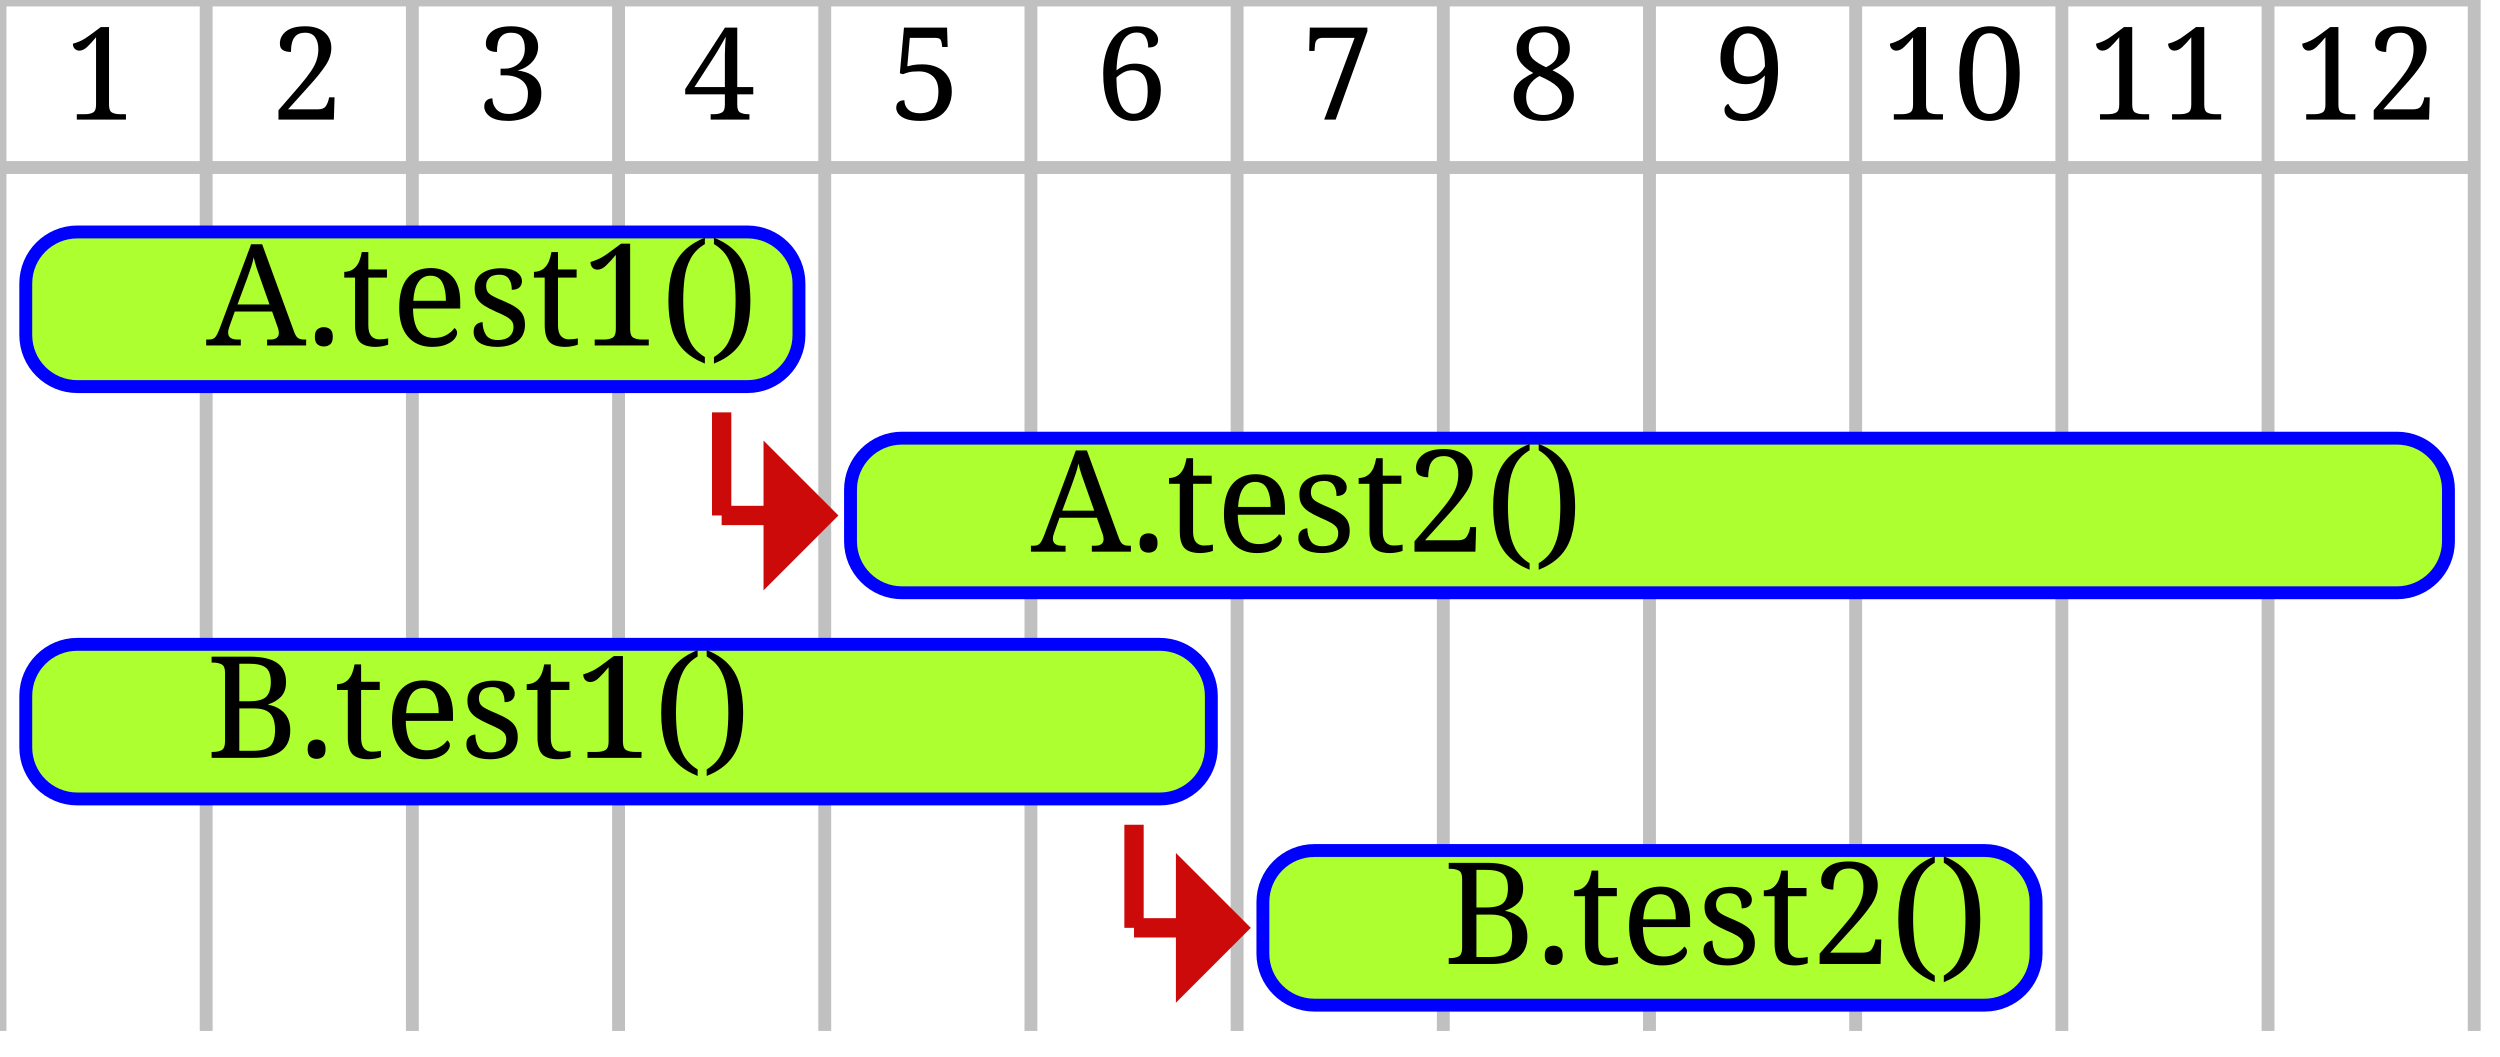
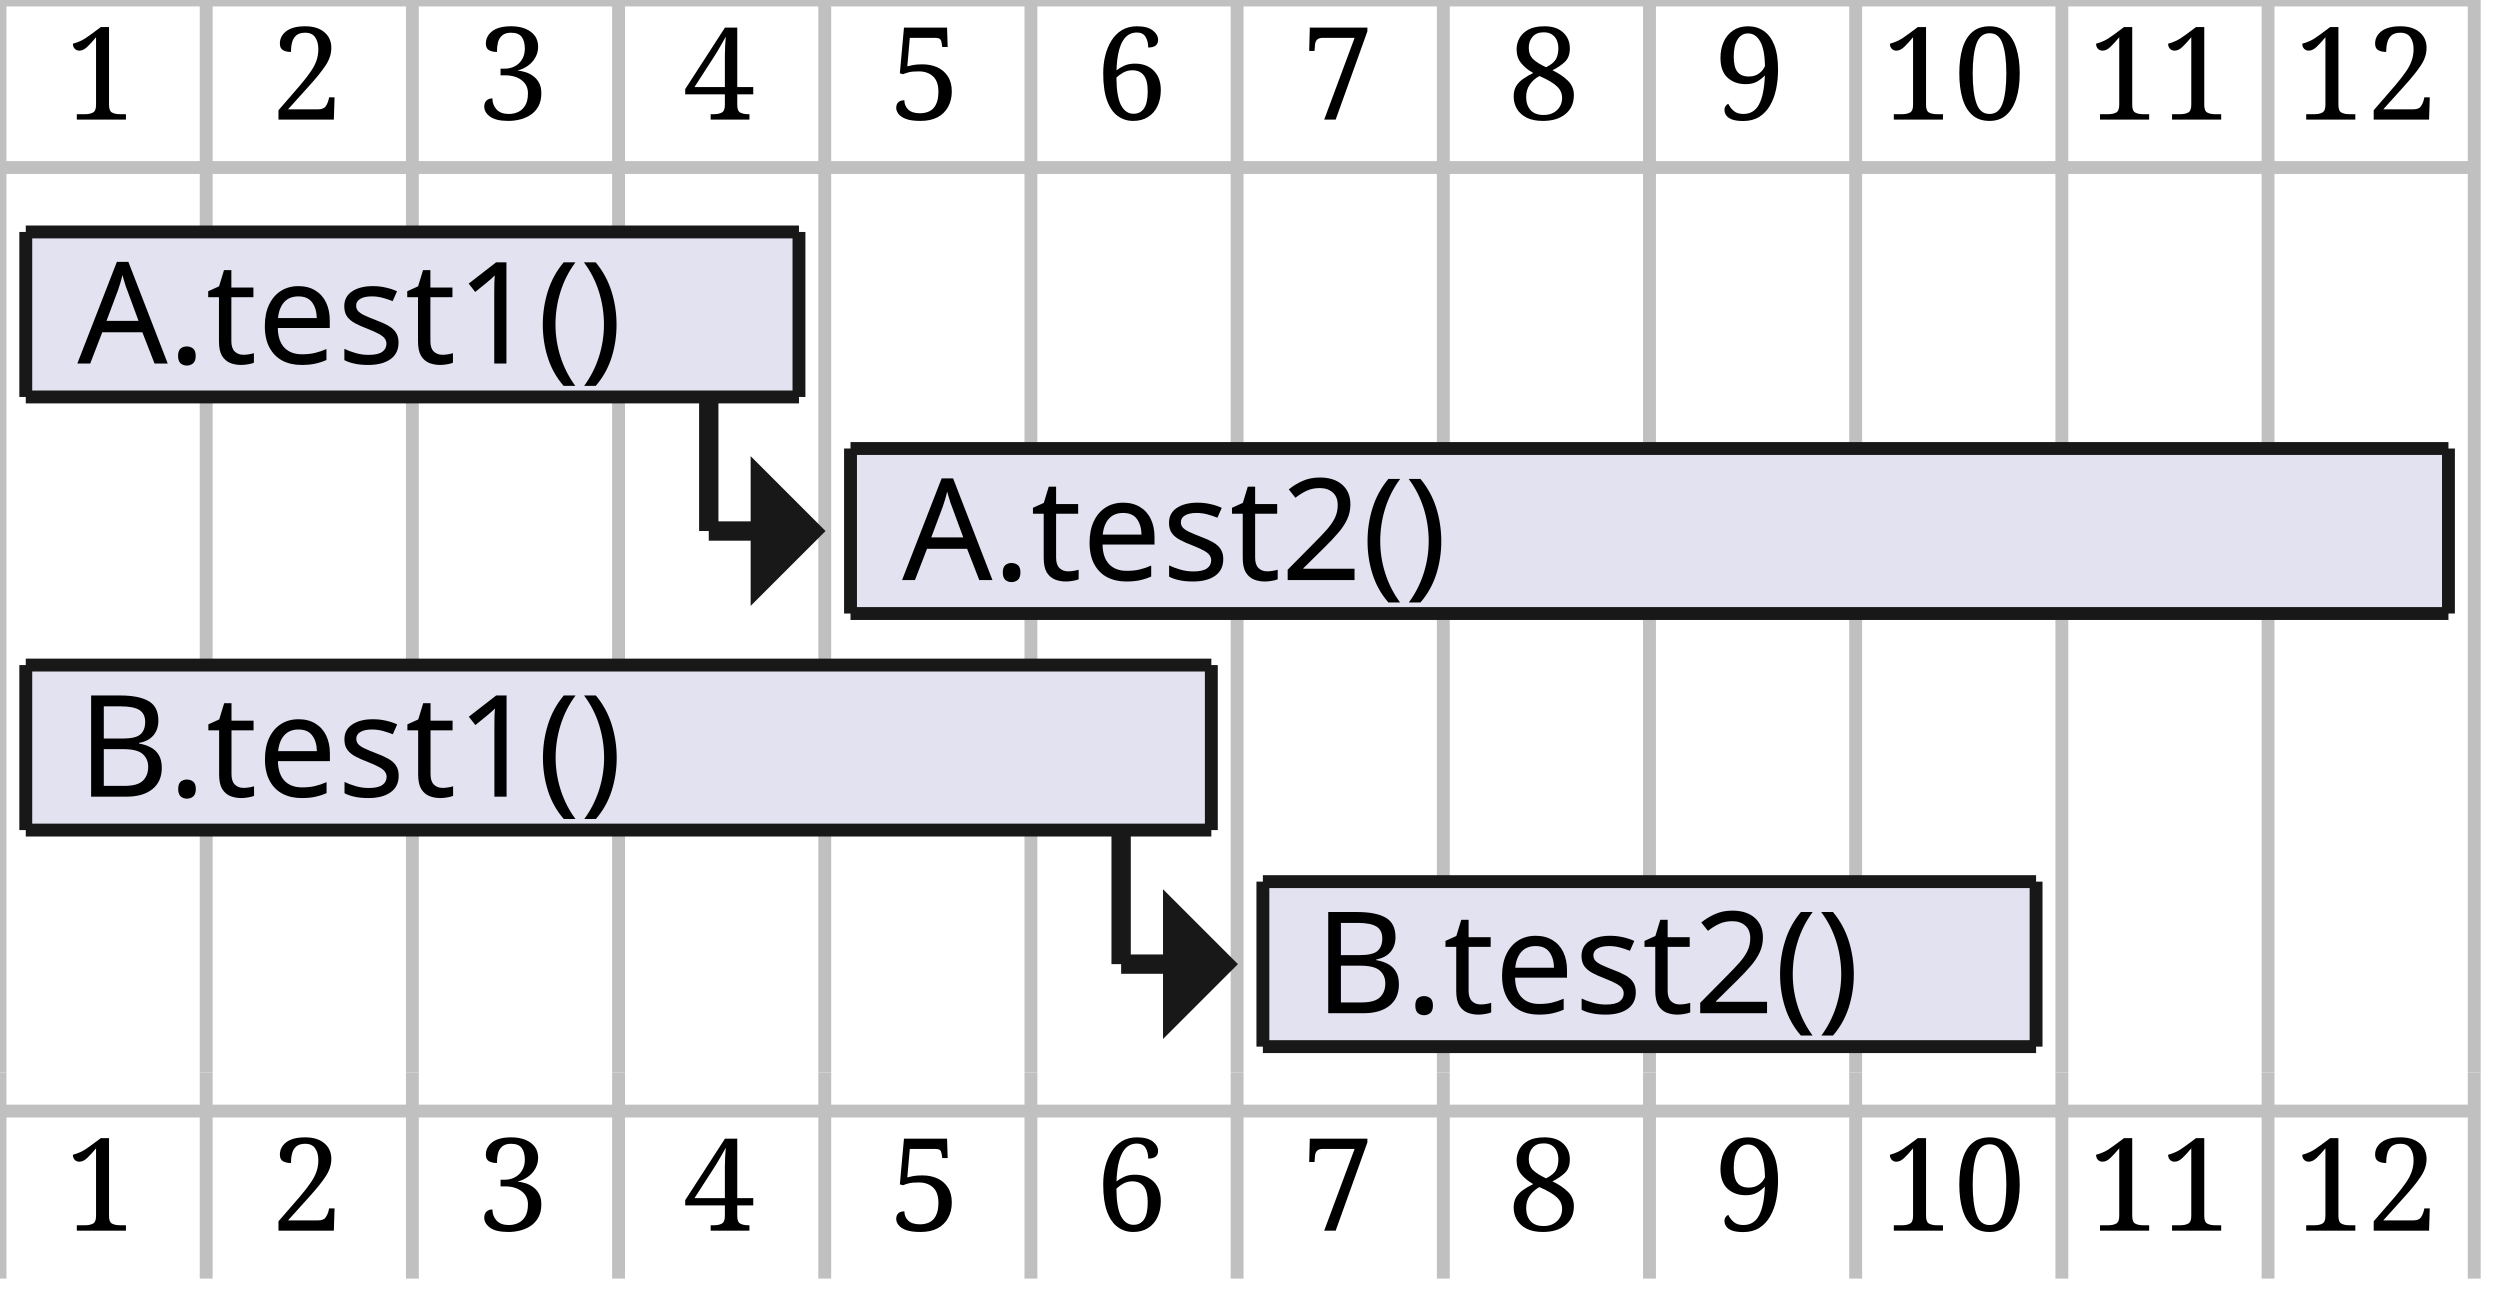
- <svg xmlns="http://www.w3.org/2000/svg" contentScriptType="application/ecmascript" contentStyleType="text/css" height="164px" preserveAspectRatio="none" style="width:388px;height:164px;" version="1.1" viewBox="0 0 388 164" width="388px" zoomAndPan="magnify">
+ <svg xmlns="http://www.w3.org/2000/svg" contentStyleType="text/css" height="202px" preserveAspectRatio="none" style="width:388px;height:202px;background:#FFFFFF;" version="1.1" viewBox="0 0 388 202" width="388px" zoomAndPan="magnify">
  <defs />
  <g>
-     <text fill="#000000" font-family="Serif" font-size="20" lengthAdjust="spacingAndGlyphs" textLength="12" x="10" y="18.564">
-       1
-     </text>
-     <line style="stroke: #C0C0C0; stroke-width: 2.0;" x1="0" x2="0" y1="0" y2="160" />
-     <text fill="#000000" font-family="Serif" font-size="20" lengthAdjust="spacingAndGlyphs" textLength="12" x="42" y="18.564">
-       2
-     </text>
-     <line style="stroke: #C0C0C0; stroke-width: 2.0;" x1="32" x2="32" y1="0" y2="160" />
-     <text fill="#000000" font-family="Serif" font-size="20" lengthAdjust="spacingAndGlyphs" textLength="12" x="74" y="18.564">
-       3
-     </text>
-     <line style="stroke: #C0C0C0; stroke-width: 2.0;" x1="64" x2="64" y1="0" y2="160" />
-     <text fill="#000000" font-family="Serif" font-size="20" lengthAdjust="spacingAndGlyphs" textLength="12" x="106" y="18.564">
-       4
-     </text>
-     <line style="stroke: #C0C0C0; stroke-width: 2.0;" x1="96" x2="96" y1="0" y2="160" />
-     <text fill="#000000" font-family="Serif" font-size="20" lengthAdjust="spacingAndGlyphs" textLength="12" x="138" y="18.564">
-       5
-     </text>
-     <line style="stroke: #C0C0C0; stroke-width: 2.0;" x1="128" x2="128" y1="0" y2="160" />
-     <text fill="#000000" font-family="Serif" font-size="20" lengthAdjust="spacingAndGlyphs" textLength="12" x="170" y="18.564">
-       6
-     </text>
-     <line style="stroke: #C0C0C0; stroke-width: 2.0;" x1="160" x2="160" y1="0" y2="160" />
-     <text fill="#000000" font-family="Serif" font-size="20" lengthAdjust="spacingAndGlyphs" textLength="12" x="202" y="18.564">
-       7
-     </text>
-     <line style="stroke: #C0C0C0; stroke-width: 2.0;" x1="192" x2="192" y1="0" y2="160" />
-     <text fill="#000000" font-family="Serif" font-size="20" lengthAdjust="spacingAndGlyphs" textLength="12" x="234" y="18.564">
-       8
-     </text>
-     <line style="stroke: #C0C0C0; stroke-width: 2.0;" x1="224" x2="224" y1="0" y2="160" />
-     <text fill="#000000" font-family="Serif" font-size="20" lengthAdjust="spacingAndGlyphs" textLength="12" x="266" y="18.564">
-       9
-     </text>
-     <line style="stroke: #C0C0C0; stroke-width: 2.0;" x1="256" x2="256" y1="0" y2="160" />
-     <text fill="#000000" font-family="Serif" font-size="20" lengthAdjust="spacingAndGlyphs" textLength="24" x="292" y="18.564">
-       10
-     </text>
-     <line style="stroke: #C0C0C0; stroke-width: 2.0;" x1="288" x2="288" y1="0" y2="160" />
-     <text fill="#000000" font-family="Serif" font-size="20" lengthAdjust="spacingAndGlyphs" textLength="24" x="324" y="18.564">
-       11
-     </text>
-     <line style="stroke: #C0C0C0; stroke-width: 2.0;" x1="320" x2="320" y1="0" y2="160" />
-     <text fill="#000000" font-family="Serif" font-size="20" lengthAdjust="spacingAndGlyphs" textLength="24" x="356" y="18.564">
-       12
-     </text>
-     <line style="stroke: #C0C0C0; stroke-width: 2.0;" x1="352" x2="352" y1="0" y2="160" />
-     <line style="stroke: #C0C0C0; stroke-width: 2.0;" x1="384" x2="384" y1="0" y2="160" />
-     <line style="stroke: #C0C0C0; stroke-width: 2.0;" x1="0" x2="384" y1="0" y2="0" />
-     <line style="stroke: #C0C0C0; stroke-width: 2.0;" x1="0" x2="384" y1="26" y2="26" />
-     <line style="stroke: #CD0A0A; stroke-width: 3.0;" x1="112" x2="112" y1="64" y2="80" />
-     <line style="stroke: #CD0A0A; stroke-width: 3.0;" x1="112" x2="128" y1="80" y2="80" />
-     <polygon fill="#CD0A0A" points="120,72,120,80,120,88,128,80" style="stroke: #CD0A0A; stroke-width: 3.0;" />
-     <line style="stroke: #CD0A0A; stroke-width: 3.0;" x1="176" x2="176" y1="128" y2="144" />
-     <line style="stroke: #CD0A0A; stroke-width: 3.0;" x1="176" x2="192" y1="144" y2="144" />
-     <polygon fill="#CD0A0A" points="184,136,184,144,184,152,192,144" style="stroke: #CD0A0A; stroke-width: 3.0;" />
-     <rect fill="#ADFF2F" height="24" rx="8" ry="8" style="stroke: #0000FF; stroke-width: 2.0;" width="120" x="4" y="36" />
-     <rect fill="#ADFF2F" height="24" rx="8" ry="8" style="stroke: #0000FF; stroke-width: 2.0;" width="248" x="132" y="68" />
-     <rect fill="#ADFF2F" height="24" rx="8" ry="8" style="stroke: #0000FF; stroke-width: 2.0;" width="184" x="4" y="100" />
-     <rect fill="#ADFF2F" height="24" rx="8" ry="8" style="stroke: #0000FF; stroke-width: 2.0;" width="120" x="196" y="132" />
-     <text fill="#000000" font-family="Serif" font-size="22" lengthAdjust="spacingAndGlyphs" textLength="94" x="32" y="53.616">
-       A.test1()
-     </text>
-     <text fill="#000000" font-family="Serif" font-size="22" lengthAdjust="spacingAndGlyphs" textLength="94" x="160" y="85.616">
-       A.test2()
-     </text>
-     <text fill="#000000" font-family="Serif" font-size="22" lengthAdjust="spacingAndGlyphs" textLength="94" x="32" y="117.616">
-       B.test1()
-     </text>
-     <text fill="#000000" font-family="Serif" font-size="22" lengthAdjust="spacingAndGlyphs" textLength="94" x="224" y="149.616">
-       B.test2()
-     </text>
+     <line style="stroke:#C0C0C0;stroke-width:2.0;" x1="0" x2="0" y1="0" y2="166.438" />
+     <line style="stroke:#C0C0C0;stroke-width:2.0;" x1="32" x2="32" y1="0" y2="166.438" />
+     <line style="stroke:#C0C0C0;stroke-width:2.0;" x1="64" x2="64" y1="0" y2="166.438" />
+     <line style="stroke:#C0C0C0;stroke-width:2.0;" x1="96" x2="96" y1="0" y2="166.438" />
+     <line style="stroke:#C0C0C0;stroke-width:2.0;" x1="128" x2="128" y1="0" y2="166.438" />
+     <line style="stroke:#C0C0C0;stroke-width:2.0;" x1="160" x2="160" y1="0" y2="166.438" />
+     <line style="stroke:#C0C0C0;stroke-width:2.0;" x1="192" x2="192" y1="0" y2="166.438" />
+     <line style="stroke:#C0C0C0;stroke-width:2.0;" x1="224" x2="224" y1="0" y2="166.438" />
+     <line style="stroke:#C0C0C0;stroke-width:2.0;" x1="256" x2="256" y1="0" y2="166.438" />
+     <line style="stroke:#C0C0C0;stroke-width:2.0;" x1="288" x2="288" y1="0" y2="166.438" />
+     <line style="stroke:#C0C0C0;stroke-width:2.0;" x1="320" x2="320" y1="0" y2="166.438" />
+     <line style="stroke:#C0C0C0;stroke-width:2.0;" x1="352" x2="352" y1="0" y2="166.438" />
+     <line style="stroke:#C0C0C0;stroke-width:2.0;" x1="384" x2="384" y1="0" y2="166.438" />
+     <text fill="#000000" font-family="Serif" font-size="20" lengthAdjust="spacing" textLength="12" x="10" y="18.564">1</text>
+     <text fill="#000000" font-family="Serif" font-size="20" lengthAdjust="spacing" textLength="12" x="42" y="18.564">2</text>
+     <text fill="#000000" font-family="Serif" font-size="20" lengthAdjust="spacing" textLength="12" x="74" y="18.564">3</text>
+     <text fill="#000000" font-family="Serif" font-size="20" lengthAdjust="spacing" textLength="12" x="106" y="18.564">4</text>
+     <text fill="#000000" font-family="Serif" font-size="20" lengthAdjust="spacing" textLength="12" x="138" y="18.564">5</text>
+     <text fill="#000000" font-family="Serif" font-size="20" lengthAdjust="spacing" textLength="12" x="170" y="18.564">6</text>
+     <text fill="#000000" font-family="Serif" font-size="20" lengthAdjust="spacing" textLength="12" x="202" y="18.564">7</text>
+     <text fill="#000000" font-family="Serif" font-size="20" lengthAdjust="spacing" textLength="12" x="234" y="18.564">8</text>
+     <text fill="#000000" font-family="Serif" font-size="20" lengthAdjust="spacing" textLength="12" x="266" y="18.564">9</text>
+     <text fill="#000000" font-family="Serif" font-size="20" lengthAdjust="spacing" textLength="24" x="292" y="18.564">10</text>
+     <text fill="#000000" font-family="Serif" font-size="20" lengthAdjust="spacing" textLength="24" x="324" y="18.564">11</text>
+     <text fill="#000000" font-family="Serif" font-size="20" lengthAdjust="spacing" textLength="24" x="356" y="18.564">12</text>
+     <line style="stroke:#C0C0C0;stroke-width:2.0;" x1="0" x2="384" y1="0" y2="0" />
+     <line style="stroke:#C0C0C0;stroke-width:2.0;" x1="0" x2="384" y1="26" y2="26" />
+     <line style="stroke:#181818;stroke-width:3.0;" x1="110" x2="110" y1="61.609" y2="82.414" />
+     <line style="stroke:#181818;stroke-width:3.0;" x1="110" x2="126" y1="82.414" y2="82.414" />
+     <polygon fill="#181818" points="118,74.414,118,82.414,118,90.414,126,82.414" style="stroke:#181818;stroke-width:3.0;" />
+     <line style="stroke:#181818;stroke-width:3.0;" x1="174" x2="174" y1="128.828" y2="149.633" />
+     <line style="stroke:#181818;stroke-width:3.0;" x1="174" x2="190" y1="149.633" y2="149.633" />
+     <polygon fill="#181818" points="182,141.633,182,149.633,182,157.633,190,149.633" style="stroke:#181818;stroke-width:3.0;" />
+     <rect fill="#E2E2F0" height="25.609" style="stroke:none;stroke-width:2.0;" width="120" x="4" y="36" />
+     <line style="stroke:#181818;stroke-width:2.0;" x1="4" x2="124" y1="36" y2="36" />
+     <line style="stroke:#181818;stroke-width:2.0;" x1="4" x2="124" y1="61.609" y2="61.609" />
+     <line style="stroke:#181818;stroke-width:2.0;" x1="4" x2="4" y1="36" y2="61.609" />
+     <line style="stroke:#181818;stroke-width:2.0;" x1="124" x2="124" y1="36" y2="61.609" />
+     <rect fill="#E2E2F0" height="25.609" style="stroke:none;stroke-width:2.0;" width="248" x="132" y="69.609" />
+     <line style="stroke:#181818;stroke-width:2.0;" x1="132" x2="380" y1="69.609" y2="69.609" />
+     <line style="stroke:#181818;stroke-width:2.0;" x1="132" x2="380" y1="95.219" y2="95.219" />
+     <line style="stroke:#181818;stroke-width:2.0;" x1="132" x2="132" y1="69.609" y2="95.219" />
+     <line style="stroke:#181818;stroke-width:2.0;" x1="380" x2="380" y1="69.609" y2="95.219" />
+     <rect fill="#E2E2F0" height="25.609" style="stroke:none;stroke-width:2.0;" width="184" x="4" y="103.219" />
+     <line style="stroke:#181818;stroke-width:2.0;" x1="4" x2="188" y1="103.219" y2="103.219" />
+     <line style="stroke:#181818;stroke-width:2.0;" x1="4" x2="188" y1="128.828" y2="128.828" />
+     <line style="stroke:#181818;stroke-width:2.0;" x1="4" x2="4" y1="103.219" y2="128.828" />
+     <line style="stroke:#181818;stroke-width:2.0;" x1="188" x2="188" y1="103.219" y2="128.828" />
+     <rect fill="#E2E2F0" height="25.609" style="stroke:none;stroke-width:2.0;" width="120" x="196" y="136.828" />
+     <line style="stroke:#181818;stroke-width:2.0;" x1="196" x2="316" y1="136.828" y2="136.828" />
+     <line style="stroke:#181818;stroke-width:2.0;" x1="196" x2="316" y1="162.438" y2="162.438" />
+     <line style="stroke:#181818;stroke-width:2.0;" x1="196" x2="196" y1="136.828" y2="162.438" />
+     <line style="stroke:#181818;stroke-width:2.0;" x1="316" x2="316" y1="136.828" y2="162.438" />
+     <text fill="#000000" font-family="sans-serif" font-size="22" lengthAdjust="spacing" textLength="96" x="12" y="56.421">A.test1()</text>
+     <text fill="#000000" font-family="sans-serif" font-size="22" lengthAdjust="spacing" textLength="96" x="140" y="90.03">A.test2()</text>
+     <text fill="#000000" font-family="sans-serif" font-size="22" lengthAdjust="spacing" textLength="98" x="12" y="123.64">B.test1()</text>
+     <text fill="#000000" font-family="sans-serif" font-size="22" lengthAdjust="spacing" textLength="98" x="204" y="157.249">B.test2()</text>
+     <line style="stroke:#C0C0C0;stroke-width:2.0;" x1="0" x2="0" y1="166.438" y2="198.438" />
+     <line style="stroke:#C0C0C0;stroke-width:2.0;" x1="32" x2="32" y1="166.438" y2="198.438" />
+     <line style="stroke:#C0C0C0;stroke-width:2.0;" x1="64" x2="64" y1="166.438" y2="198.438" />
+     <line style="stroke:#C0C0C0;stroke-width:2.0;" x1="96" x2="96" y1="166.438" y2="198.438" />
+     <line style="stroke:#C0C0C0;stroke-width:2.0;" x1="128" x2="128" y1="166.438" y2="198.438" />
+     <line style="stroke:#C0C0C0;stroke-width:2.0;" x1="160" x2="160" y1="166.438" y2="198.438" />
+     <line style="stroke:#C0C0C0;stroke-width:2.0;" x1="192" x2="192" y1="166.438" y2="198.438" />
+     <line style="stroke:#C0C0C0;stroke-width:2.0;" x1="224" x2="224" y1="166.438" y2="198.438" />
+     <line style="stroke:#C0C0C0;stroke-width:2.0;" x1="256" x2="256" y1="166.438" y2="198.438" />
+     <line style="stroke:#C0C0C0;stroke-width:2.0;" x1="288" x2="288" y1="166.438" y2="198.438" />
+     <line style="stroke:#C0C0C0;stroke-width:2.0;" x1="320" x2="320" y1="166.438" y2="198.438" />
+     <line style="stroke:#C0C0C0;stroke-width:2.0;" x1="352" x2="352" y1="166.438" y2="198.438" />
+     <line style="stroke:#C0C0C0;stroke-width:2.0;" x1="384" x2="384" y1="166.438" y2="198.438" />
+     <text fill="#000000" font-family="Serif" font-size="20" lengthAdjust="spacing" textLength="12" x="10" y="191.002">1</text>
+     <text fill="#000000" font-family="Serif" font-size="20" lengthAdjust="spacing" textLength="12" x="42" y="191.002">2</text>
+     <text fill="#000000" font-family="Serif" font-size="20" lengthAdjust="spacing" textLength="12" x="74" y="191.002">3</text>
+     <text fill="#000000" font-family="Serif" font-size="20" lengthAdjust="spacing" textLength="12" x="106" y="191.002">4</text>
+     <text fill="#000000" font-family="Serif" font-size="20" lengthAdjust="spacing" textLength="12" x="138" y="191.002">5</text>
+     <text fill="#000000" font-family="Serif" font-size="20" lengthAdjust="spacing" textLength="12" x="170" y="191.002">6</text>
+     <text fill="#000000" font-family="Serif" font-size="20" lengthAdjust="spacing" textLength="12" x="202" y="191.002">7</text>
+     <text fill="#000000" font-family="Serif" font-size="20" lengthAdjust="spacing" textLength="12" x="234" y="191.002">8</text>
+     <text fill="#000000" font-family="Serif" font-size="20" lengthAdjust="spacing" textLength="12" x="266" y="191.002">9</text>
+     <text fill="#000000" font-family="Serif" font-size="20" lengthAdjust="spacing" textLength="24" x="292" y="191.002">10</text>
+     <text fill="#000000" font-family="Serif" font-size="20" lengthAdjust="spacing" textLength="24" x="324" y="191.002">11</text>
+     <text fill="#000000" font-family="Serif" font-size="20" lengthAdjust="spacing" textLength="24" x="356" y="191.002">12</text>
+     <line style="stroke:#C0C0C0;stroke-width:2.0;" x1="0" x2="384" y1="172.438" y2="172.438" />
  </g>
</svg>
